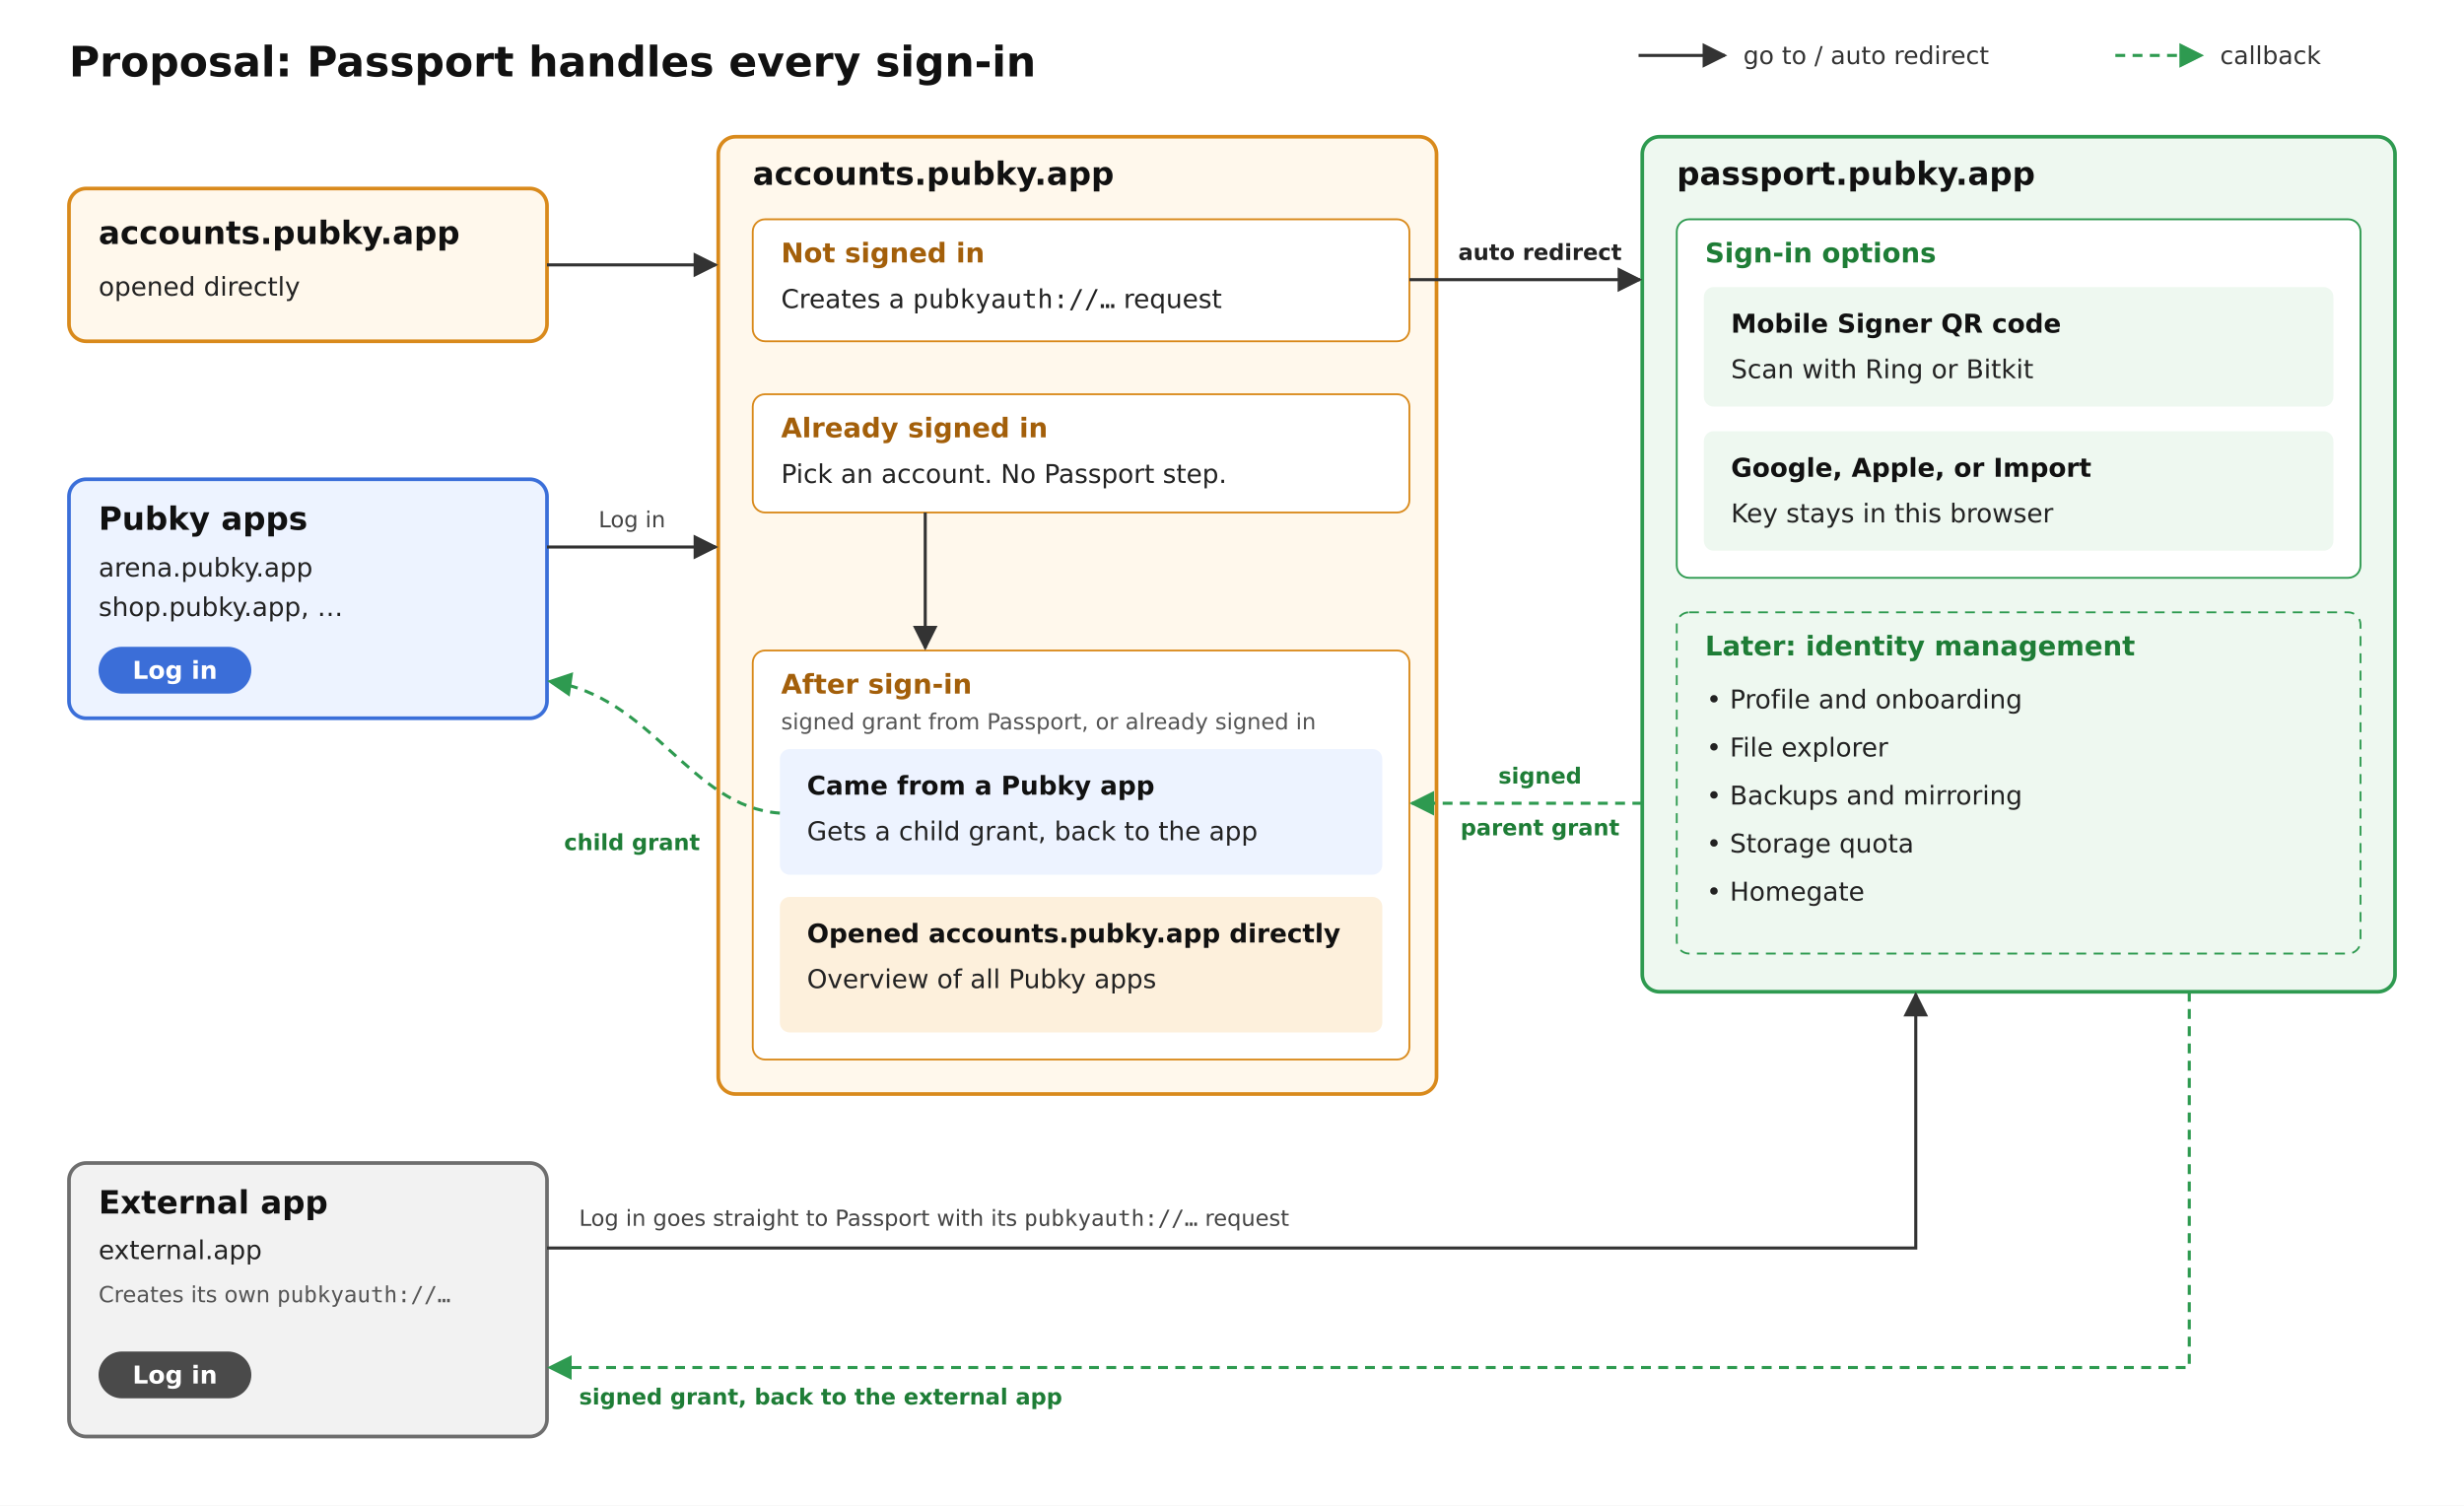
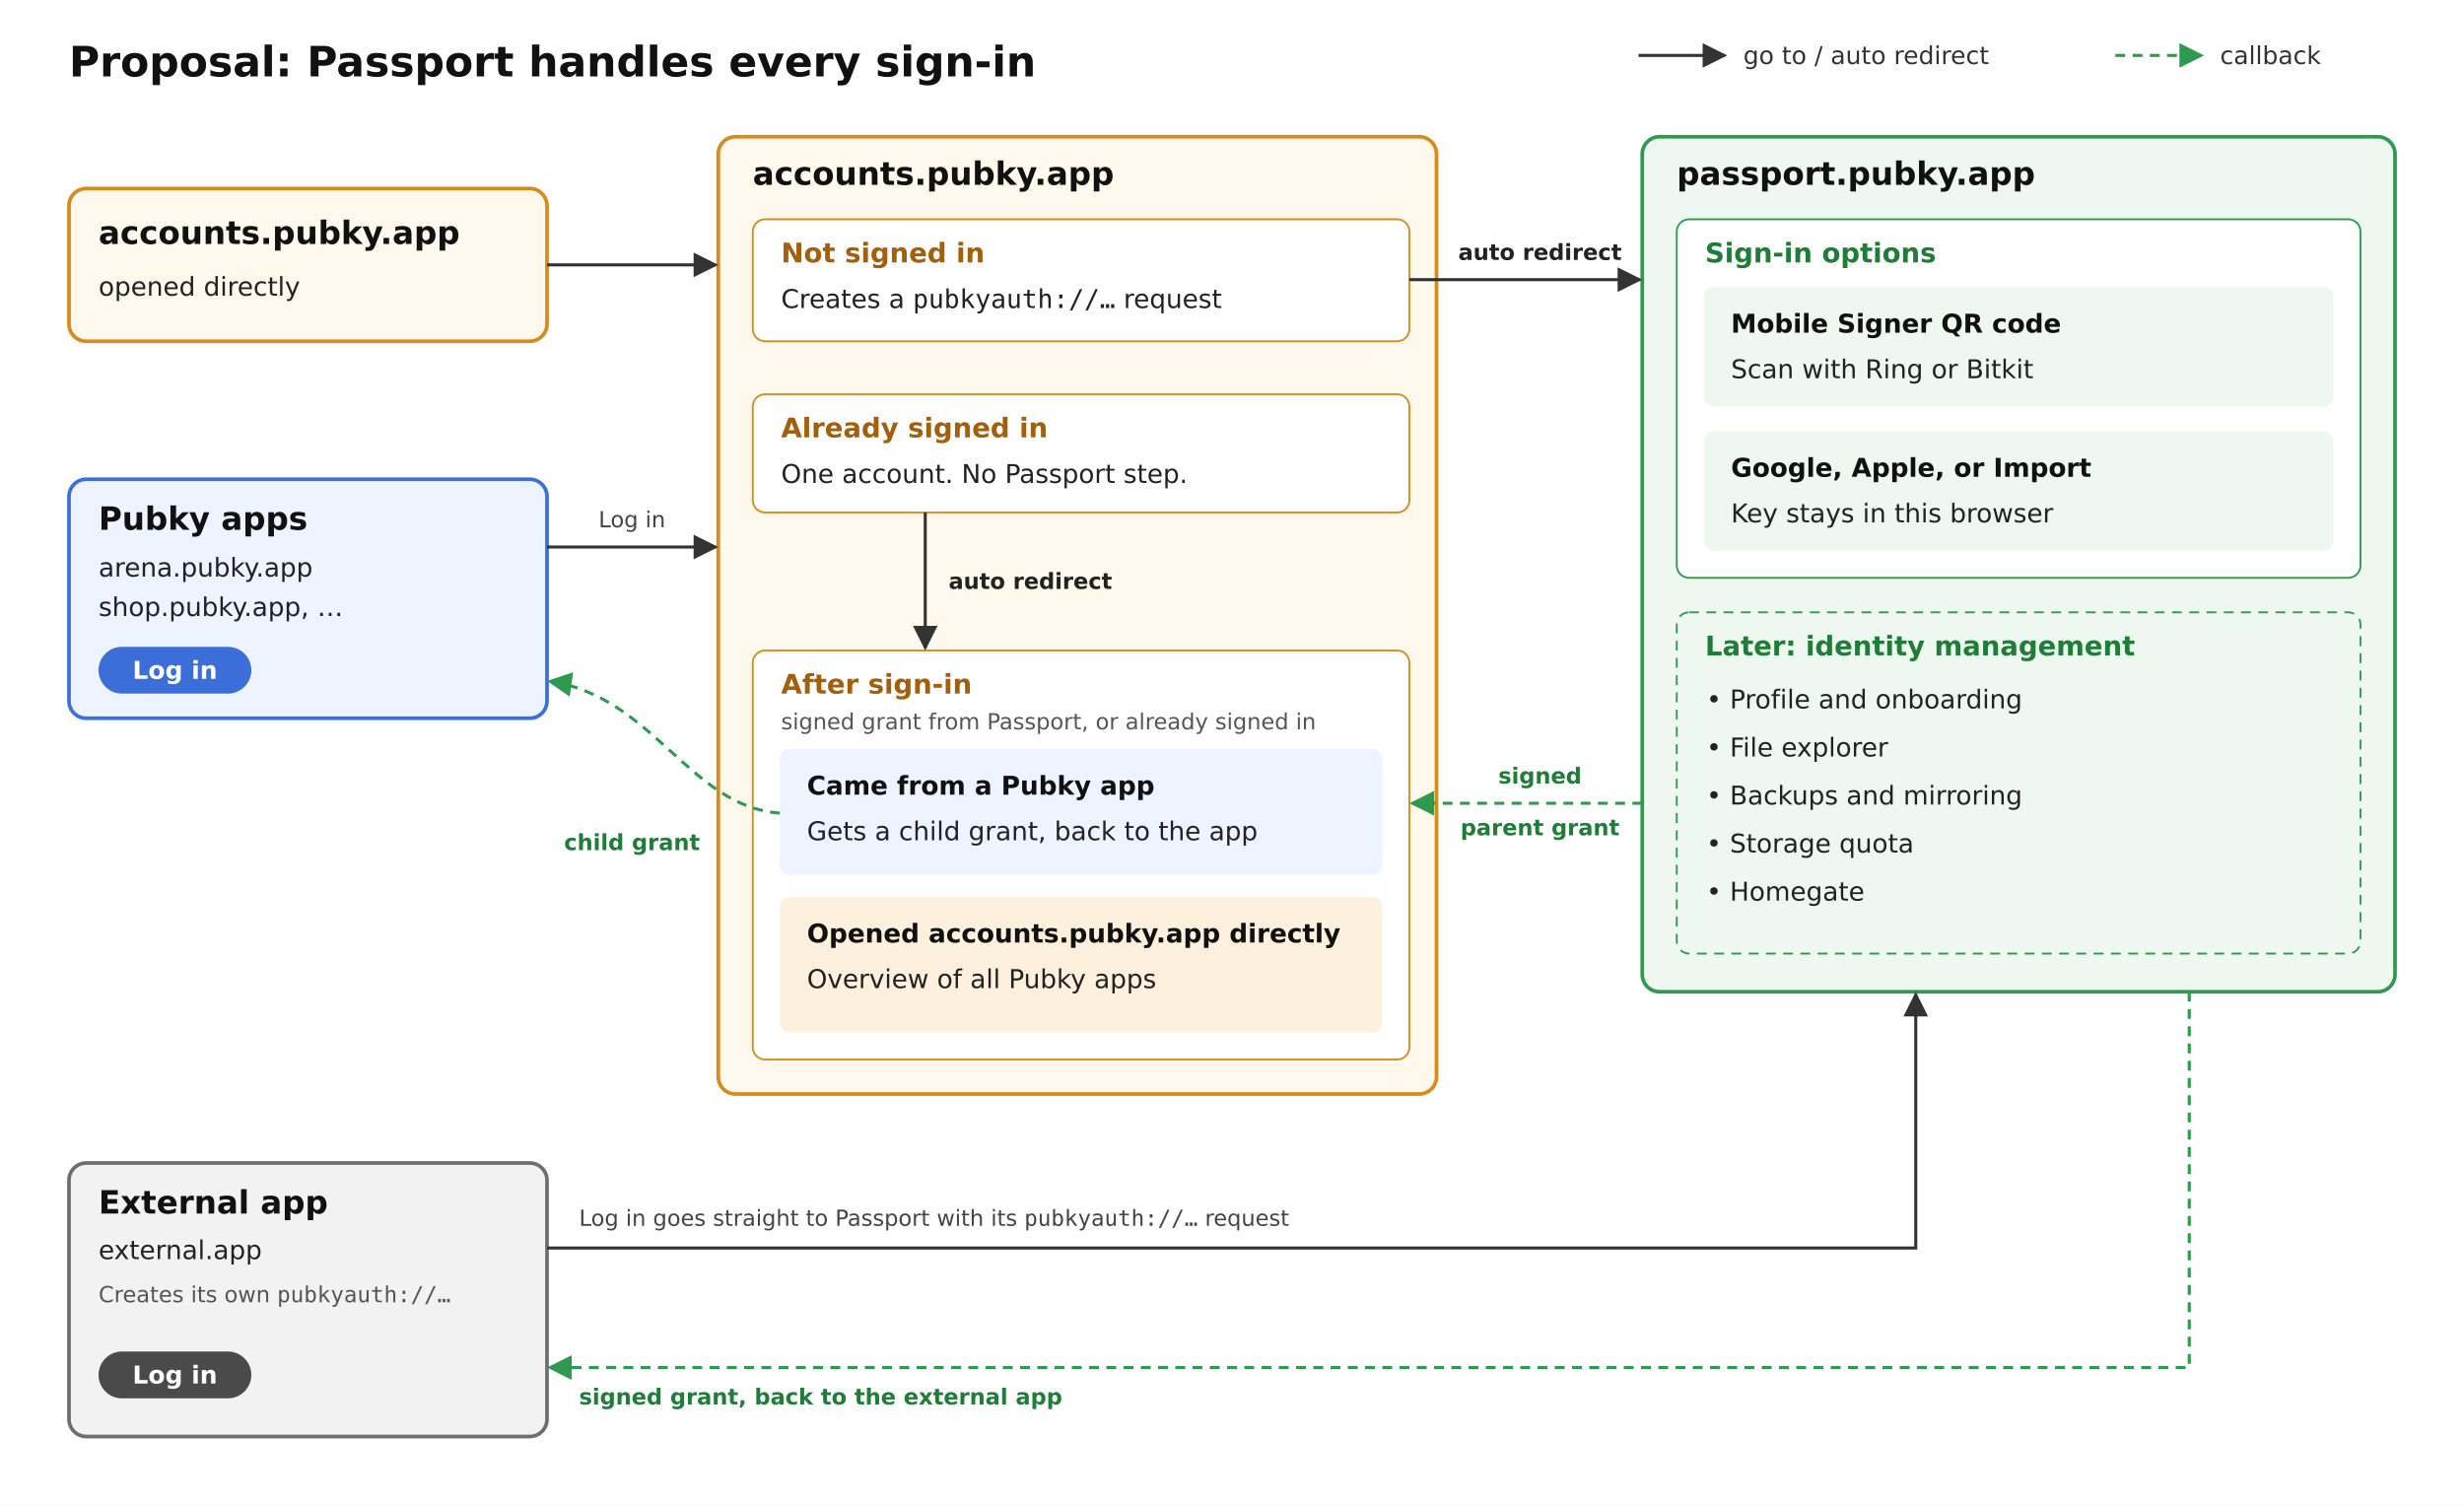
<svg xmlns="http://www.w3.org/2000/svg" viewBox="0 0 2000 1222" width="2000" height="1222" font-family="DejaVu Sans, Verdana, sans-serif">
  <defs>
    <marker id="dark" viewBox="0 0 10 10" refX="9" refY="5" markerWidth="8" markerHeight="8" orient="auto">
      <path d="M0,0 L10,5 L0,10 z" fill="#333" />
    </marker>
    <marker id="green" viewBox="0 0 10 10" refX="9" refY="5" markerWidth="8" markerHeight="8" orient="auto">
      <path d="M0,0 L10,5 L0,10 z" fill="#2E9A50" />
    </marker>
    <marker id="grey" viewBox="0 0 10 10" refX="9" refY="5" markerWidth="8" markerHeight="8" orient="auto">
      <path d="M0,0 L10,5 L0,10 z" fill="#888" />
    </marker>
    <style>
.solid{stroke:#333;stroke-width:2.5;fill:none;marker-end:url(#dark)}
.dash{stroke:#2E9A50;stroke-width:2.5;fill:none;stroke-dasharray:8 6;marker-end:url(#green)}
.opt{stroke:#888;stroke-width:2.5;fill:none;stroke-dasharray:8 6;marker-end:url(#grey)}
.title{font-weight:bold;font-size:34px;fill:#111}
.h{font-weight:bold;font-size:26px;fill:#111}
.ct{font-weight:bold;font-size:21px;fill:#111}
.b{font-size:21px;fill:#222}
.cap{font-size:18px;fill:#555}
.el{font-size:18px;fill:#444}
.elb{font-size:18px;fill:#222;font-weight:bold}
.eg{font-size:18px;fill:#1E7D36;font-weight:bold}
.lg{font-size:20px;fill:#333}
.btn{font-size:20px;fill:#fff;font-weight:bold}
.mono{font-family:"DejaVu Sans Mono",monospace}
</style>
  </defs>
  <rect width="2000" height="1222" fill="#fff" />
  <text x="56" y="62" class="title">Proposal: Passport handles every sign-in</text>
  <path class="solid" d="M1330,45 H1400" />
  <text x="1415" y="52" class="lg" text-anchor="start">go to / auto redirect</text>
  <path class="dash" d="M1717,45 H1787" />
  <text x="1802" y="52" class="lg" text-anchor="start">callback</text>
  <rect x="56" y="153" width="388" height="124" rx="14" fill="#FFF8EC" stroke="#D98A1C" stroke-width="3" />
  <text x="80" y="198" class="h" text-anchor="start">accounts.pubky.app</text>
  <text x="80" y="240" class="b" text-anchor="start">opened directly</text>
  <rect x="56" y="389" width="388" height="194" rx="14" fill="#EDF3FF" stroke="#3B6FD9" stroke-width="3" />
  <text x="80" y="430" class="h" text-anchor="start">Pubky apps</text>
  <text x="80" y="468" class="b" text-anchor="start">arena.pubky.app</text>
  <text x="80" y="500" class="b" text-anchor="start">shop.pubky.app, …</text>
  <rect x="80" y="525" width="124" height="38" rx="19" fill="#3B6ED8" />
  <text x="142" y="551" class="btn" text-anchor="middle">Log in</text>
  <rect x="56" y="944" width="388" height="222" rx="14" fill="#F2F2F2" stroke="#6E6E6E" stroke-width="3" />
  <text x="80" y="985" class="h" text-anchor="start">External app</text>
  <text x="80" y="1022" class="b" text-anchor="start">external.app</text>
  <text x="80" y="1057" class="cap" text-anchor="start">Creates its own <tspan class="mono">pubkyauth://…</tspan>
  </text>
  <rect x="80" y="1097" width="124" height="38" rx="19" fill="#4A4A4A" />
  <text x="142" y="1123" class="btn" text-anchor="middle">Log in</text>
  <rect x="583" y="111" width="583" height="777" rx="14" fill="#FFF8EC" stroke="#D98A1C" stroke-width="3" />
  <text x="611" y="150" class="h" text-anchor="start">accounts.pubky.app</text>
  <rect x="611" y="178" width="533" height="99" rx="10" fill="#fff" stroke="#D98A1C" stroke-width="1.5" />
  <text x="634" y="213" font-weight="bold" font-size="22" fill="#A35F0A">Not signed in</text>
  <text x="634" y="250" class="b" text-anchor="start">Creates a <tspan class="mono">pubkyauth://…</tspan> request</text>
  <rect x="611" y="320" width="533" height="96" rx="10" fill="#fff" stroke="#D98A1C" stroke-width="1.5" />
  <text x="634" y="355" font-weight="bold" font-size="22" fill="#A35F0A">Already signed in</text>
-   <text x="634" y="392" class="b" text-anchor="start">Pick an account. No Passport step.</text>
+   <text x="634" y="392" class="b" text-anchor="start">One account. No Passport step.</text>
  <rect x="611" y="528" width="533" height="332" rx="10" fill="#fff" stroke="#D98A1C" stroke-width="1.5" />
  <text x="634" y="563" font-weight="bold" font-size="22" fill="#A35F0A">After sign-in</text>
  <text x="634" y="592" class="cap" text-anchor="start">signed grant from Passport, or already signed in</text>
  <rect x="633" y="608" width="489" height="102" rx="8" fill="#EDF3FF" />
  <text x="655" y="645" class="ct" text-anchor="start">Came from a Pubky app</text>
  <text x="655" y="682" class="b" text-anchor="start">Gets a child grant, back to the app</text>
  <rect x="633" y="728" width="489" height="110" rx="8" fill="#FDF0DC" />
  <text x="655" y="765" class="ct" text-anchor="start">Opened accounts.pubky.app directly</text>
  <text x="655" y="802" class="b" text-anchor="start">Overview of all Pubky apps</text>
  <rect x="1333" y="111" width="611" height="694" rx="14" fill="#EEF8F0" stroke="#2E9A50" stroke-width="3" />
  <text x="1361" y="150" class="h" text-anchor="start">passport.pubky.app</text>
  <rect x="1361" y="178" width="555" height="291" rx="10" fill="#fff" stroke="#2E9A50" stroke-width="1.5" />
  <text x="1384" y="213" font-weight="bold" font-size="22" fill="#1E7D36">Sign-in options</text>
  <rect x="1383" y="233" width="511" height="97" rx="8" fill="#EEF8F0" />
  <text x="1405" y="270" class="ct" text-anchor="start">Mobile Signer QR code</text>
  <text x="1405" y="307" class="b" text-anchor="start">Scan with Ring or Bitkit</text>
  <rect x="1383" y="350" width="511" height="97" rx="8" fill="#EEF8F0" />
  <text x="1405" y="387" class="ct" text-anchor="start">Google, Apple, or Import</text>
  <text x="1405" y="424" class="b" text-anchor="start">Key stays in this browser</text>
  <rect x="1361" y="497" width="555" height="277" rx="10" fill="none" stroke="#2E9A50" stroke-width="1.5" stroke-dasharray="8 6" />
  <text x="1384" y="532" font-weight="bold" font-size="22" fill="#1E7D36">Later: identity management</text>
  <text x="1385" y="575" class="b" text-anchor="start">• Profile and onboarding</text>
  <text x="1385" y="614" class="b" text-anchor="start">• File explorer</text>
  <text x="1385" y="653" class="b" text-anchor="start">• Backups and mirroring</text>
  <text x="1385" y="692" class="b" text-anchor="start">• Storage quota</text>
  <text x="1385" y="731" class="b" text-anchor="start">• Homegate</text>
  <path class="solid" d="M444,215 H581" />
  <path class="solid" d="M444,444 H581" />
  <text x="513" y="428" class="el" text-anchor="middle">Log in</text>
  <path class="solid" d="M1144,227 H1331" />
  <text x="1250" y="211" class="elb" text-anchor="middle">auto redirect</text>
  <path class="solid" d="M751,416 V526" />
+   <text x="770" y="478" class="elb" text-anchor="start">auto redirect</text>
  <path class="dash" d="M1333,652 H1146" />
  <text x="1250" y="636" class="eg" text-anchor="middle">signed</text>
  <text x="1250" y="678" class="eg" text-anchor="middle">parent grant</text>
  <path class="dash" d="M633,660 C560,655 530,565 446,553" />
  <text x="513" y="690" class="eg" text-anchor="middle">child grant</text>
  <path class="solid" d="M444,1013 H1555 V807" />
  <text x="470" y="995" class="el" text-anchor="start">Log in goes straight to Passport with its <tspan class="mono">pubkyauth://…</tspan> request</text>
  <path class="dash" d="M1777,805 V1110 H446" />
  <text x="470" y="1140" class="eg" text-anchor="start">signed grant, back to the external app</text>
</svg>
